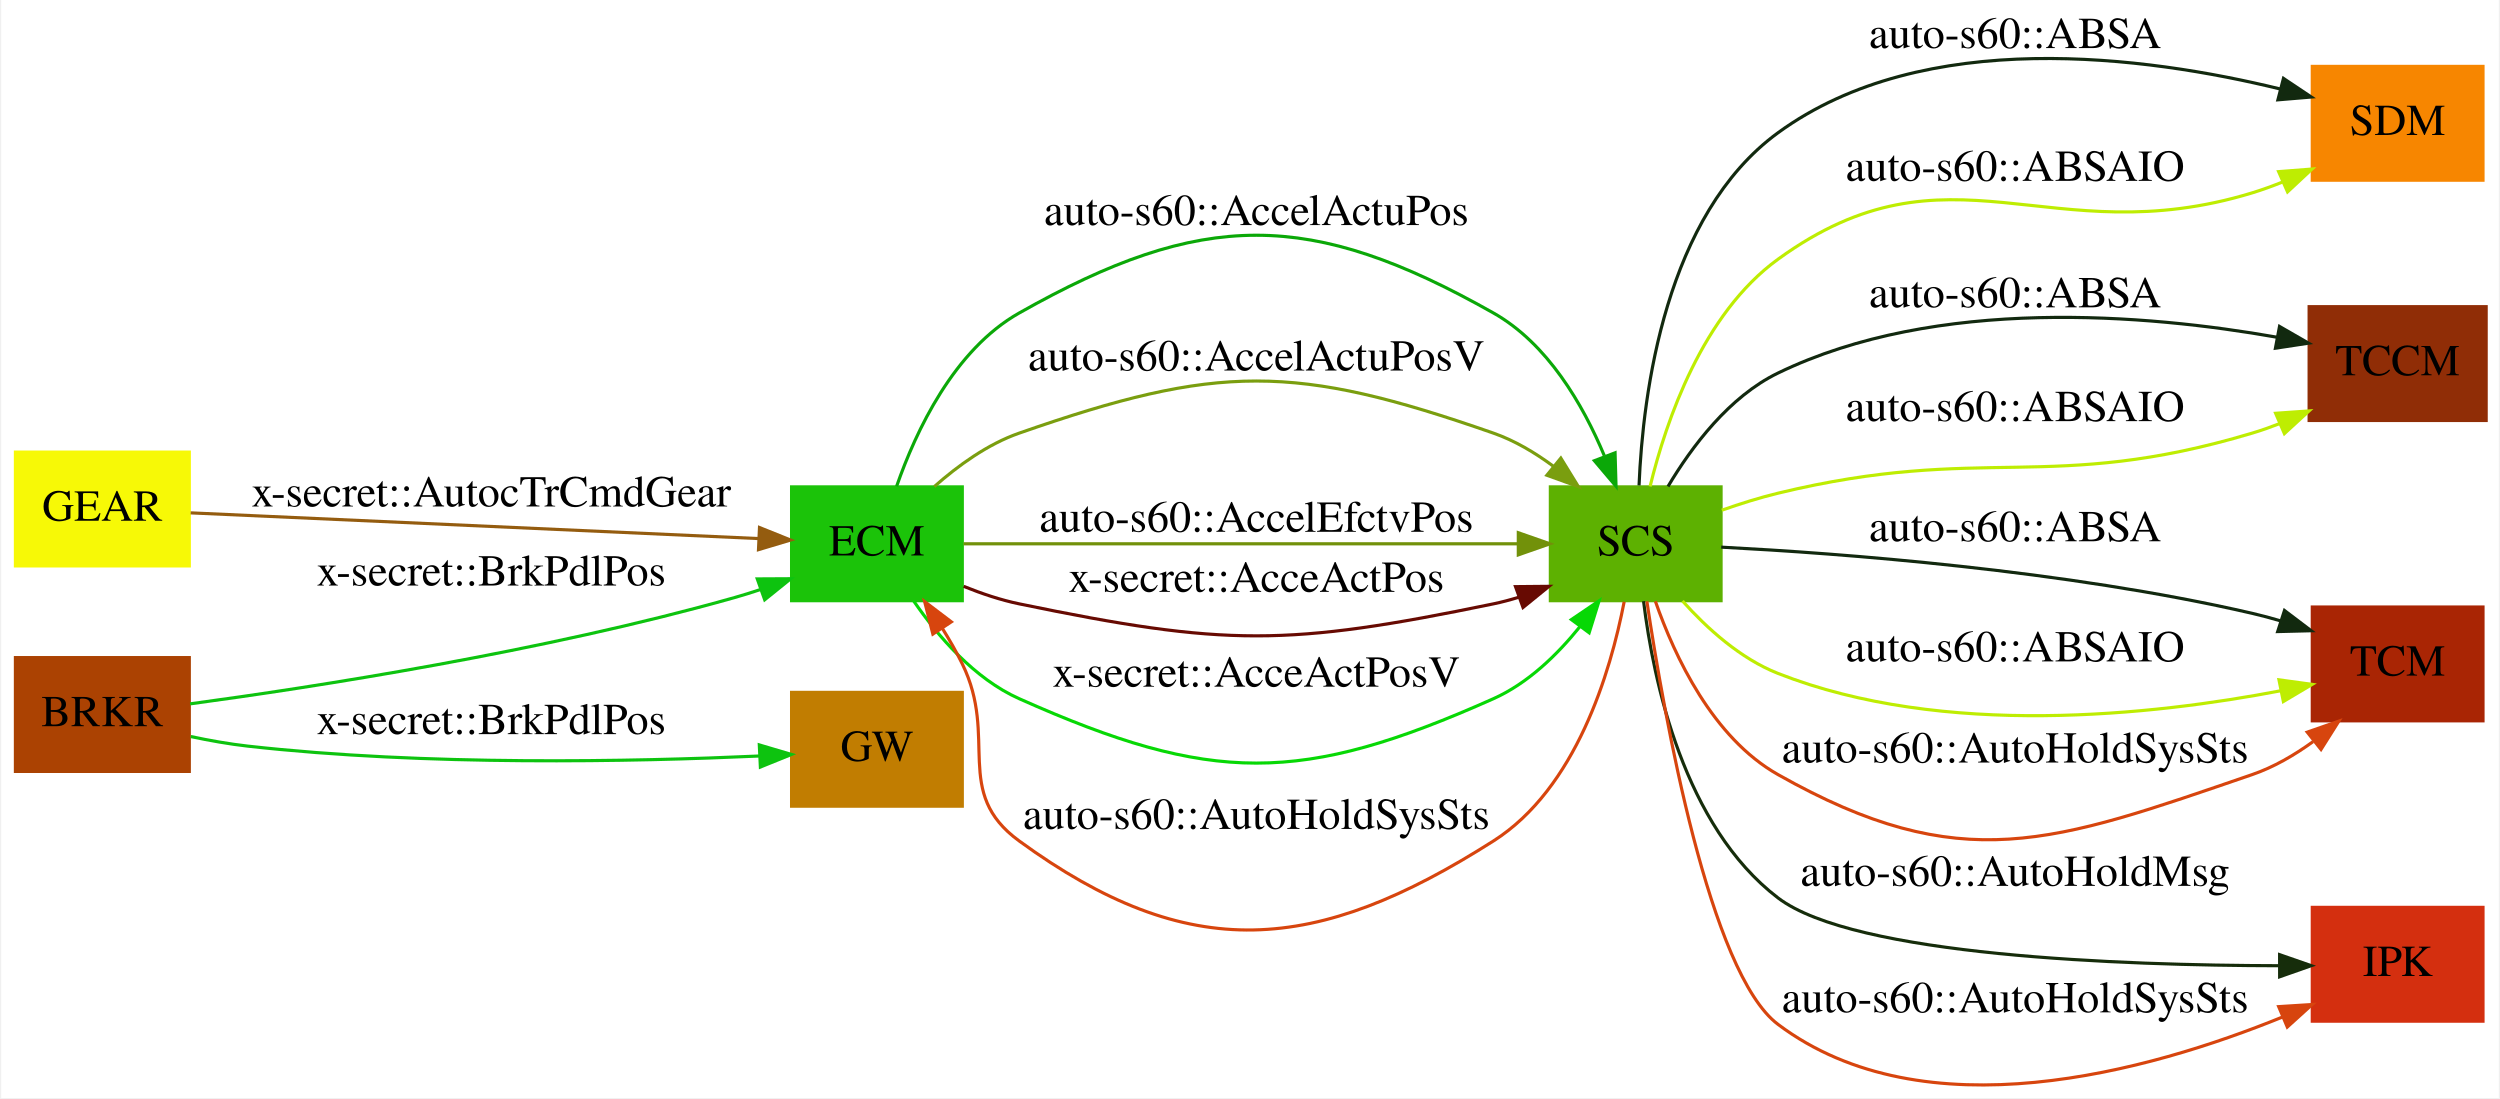
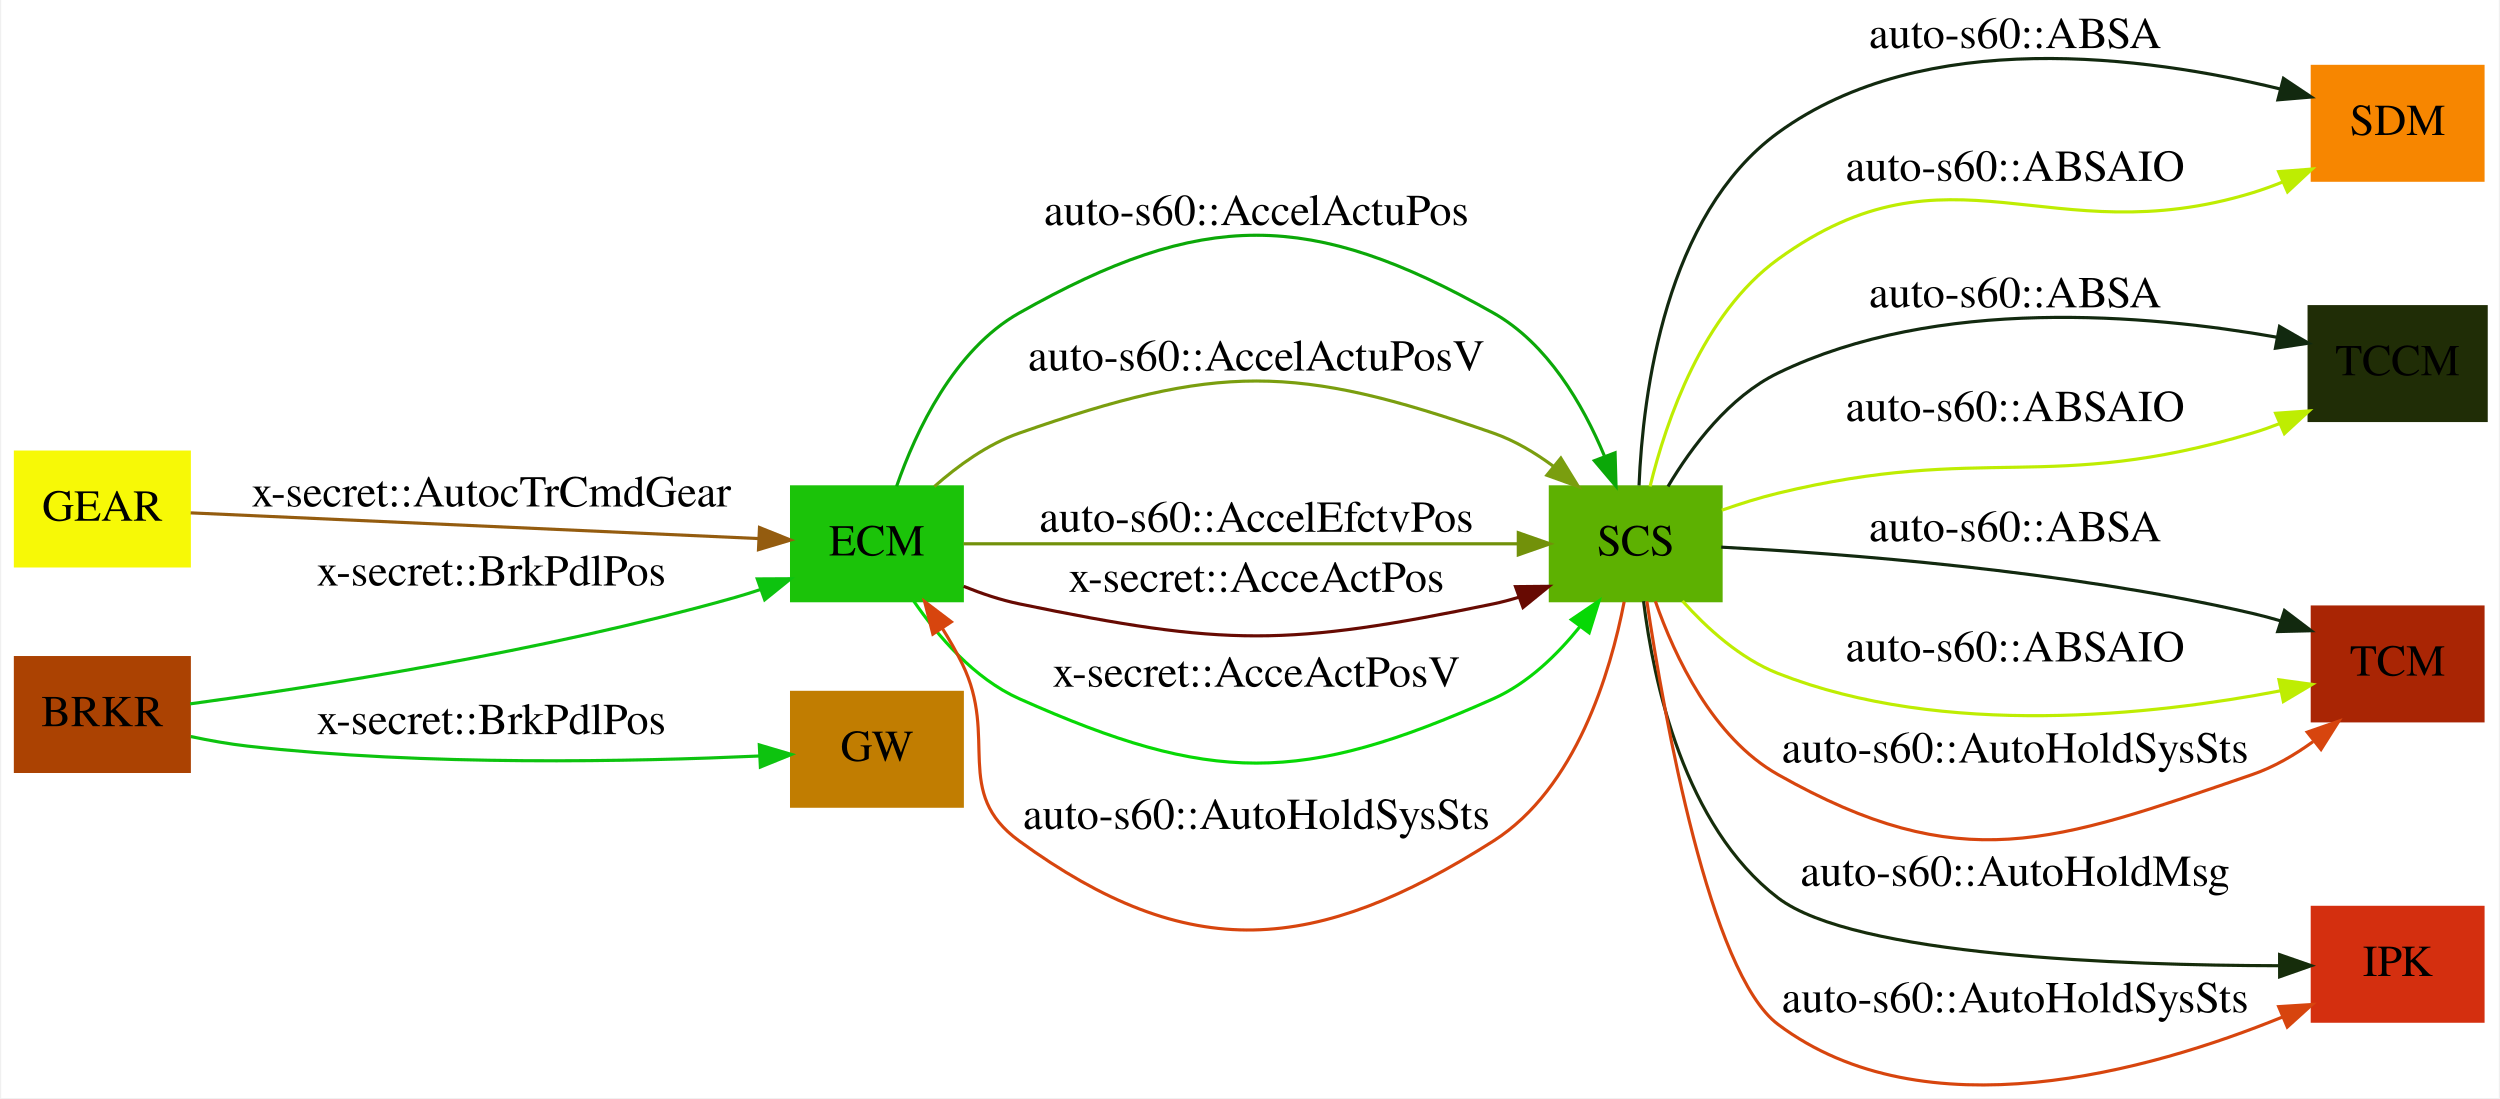
<svg xmlns="http://www.w3.org/2000/svg" width="790pt" height="347pt" viewBox="0.00 0.00 790.00 347.33">
  <g id="graph0" class="graph" transform="scale(1 1) rotate(0) translate(4 343.328)">
    <polygon fill="white" stroke="none" points="-4,4 -4,-343.328 786,-343.328 786,4 -4,4" />
    <g id="node1" class="node">
      <polygon fill="#1bc309" stroke="#1bc309" points="300,-189.328 246,-189.328 246,-153.328 300,-153.328 300,-189.328" />
      <text text-anchor="middle" x="273" y="-167.628" font-family="Times,serif" font-size="14.00">ECM</text>
    </g>
    <g id="node2" class="node">
      <polygon fill="#5db101" stroke="#5db101" points="540,-189.328 486,-189.328 486,-153.328 540,-153.328 540,-189.328" />
      <text text-anchor="middle" x="513" y="-167.628" font-family="Times,serif" font-size="14.00">SCS</text>
    </g>
    <g id="edge1" class="edge">
      <path fill="none" stroke="#0ba808" d="M279.225,-189.513C285.351,-207.079 297.385,-232.684 318,-244.328 376.046,-277.116 409.954,-277.116 468,-244.328 485.072,-234.685 496.259,-215.468 503.079,-199.171" />
      <polygon fill="#0ba808" stroke="#0ba808" points="506.47,-200.104 506.775,-189.513 499.932,-197.602 506.47,-200.104" />
      <text text-anchor="middle" x="393" y="-272.128" font-family="Times,serif" font-size="14.00">auto-s60::AccelActuPos</text>
    </g>
    <g id="edge2" class="edge">
      <path fill="none" stroke="#7a9e0f" d="M291.135,-189.411C298.662,-196.08 308.048,-202.853 318,-206.328 380.939,-228.308 405.061,-228.308 468,-206.328 474.687,-203.993 481.118,-200.17 486.901,-195.889" />
      <polygon fill="#7a9e0f" stroke="#7a9e0f" points="489.316,-198.437 494.865,-189.411 484.899,-193.007 489.316,-198.437" />
      <text text-anchor="middle" x="393" y="-226.128" font-family="Times,serif" font-size="14.00">auto-s60::AccelActuPosV</text>
    </g>
    <g id="edge3" class="edge">
      <path fill="none" stroke="#72910a" d="M300.38,-171.328C343.113,-171.328 427.551,-171.328 475.848,-171.328" />
      <polygon fill="#72910a" stroke="#72910a" points="475.865,-174.828 485.865,-171.328 475.865,-167.828 475.865,-174.828" />
      <text text-anchor="middle" x="393" y="-175.128" font-family="Times,serif" font-size="14.00">auto-s60::AccelEfctvPos</text>
    </g>
    <g id="edge14" class="edge">
      <path fill="none" stroke="#670a02" d="M300.424,-157.871C306.086,-155.574 312.133,-153.541 318,-152.328 383.287,-138.834 402.713,-138.834 468,-152.328 470.658,-152.878 473.354,-153.596 476.034,-154.43" />
      <polygon fill="#670a02" stroke="#670a02" points="474.982,-157.771 485.576,-157.871 477.356,-151.186 474.982,-157.771" />
      <text text-anchor="middle" x="393" y="-156.128" font-family="Times,serif" font-size="14.00">x-secret::AcceActPos</text>
    </g>
    <g id="edge15" class="edge">
      <path fill="none" stroke="#07d805" d="M284.579,-153.297C292.269,-142.095 303.799,-128.662 318,-122.328 378.885,-95.171 407.115,-95.171 468,-122.328 478.872,-127.178 488.18,-136.189 495.396,-145.173" />
      <polygon fill="#07d805" stroke="#07d805" points="492.653,-147.35 501.421,-153.297 498.275,-143.18 492.653,-147.35" />
      <text text-anchor="middle" x="393" y="-126.128" font-family="Times,serif" font-size="14.00">x-secret::AcceActPosV</text>
    </g>
    <g id="edge12" class="edge">
      <path fill="none" stroke="#d7450e" d="M509.344,-152.98C505.024,-130.677 494.151,-93.961 468,-77.328 411.748,-41.549 371.872,-38.057 318,-77.328 296.874,-92.728 311.501,-109.851 300,-133.328 298.141,-137.124 295.94,-140.973 293.619,-144.691" />
      <polygon fill="#d7450e" stroke="#d7450e" points="290.691,-142.773 288.087,-153.042 296.527,-146.638 290.691,-142.773" />
      <text text-anchor="middle" x="393" y="-81.128" font-family="Times,serif" font-size="14.00">auto-s60::AutoHoldSysSts</text>
    </g>
    <g id="node3" class="node">
      <polygon fill="#f78600" stroke="#f78600" points="781,-322.328 727,-322.328 727,-286.328 781,-286.328 781,-322.328" />
      <text text-anchor="middle" x="754" y="-300.628" font-family="Times,serif" font-size="14.00">SDM</text>
    </g>
    <g id="edge4" class="edge">
      <path fill="none" stroke="#12290f" d="M514.056,-189.788C515.264,-219.035 522.38,-275.362 558,-301.328 604.255,-335.047 674.46,-325.539 716.81,-315.192" />
      <polygon fill="#12290f" stroke="#12290f" points="717.882,-318.53 726.688,-312.639 716.131,-311.753 717.882,-318.53" />
      <text text-anchor="middle" x="633" y="-328.128" font-family="Times,serif" font-size="14.00">auto-s60::ABSA</text>
    </g>
    <g id="edge7" class="edge">
      <path fill="none" stroke="#beed02" d="M517.548,-189.466C522.653,-210.375 534.208,-244.069 558,-261.328 612.489,-300.856 643.629,-262.634 708,-282.328 711.16,-283.295 714.373,-284.459 717.555,-285.742" />
      <polygon fill="#beed02" stroke="#beed02" points="716.354,-289.037 726.917,-289.862 719.174,-282.63 716.354,-289.037" />
      <text text-anchor="middle" x="633" y="-286.128" font-family="Times,serif" font-size="14.00">auto-s60::ABSAIO</text>
    </g>
    <g id="node4" class="node">
-       <polygon fill="#902d06" stroke="#902d06" points="782,-246.328 726,-246.328 726,-210.328 782,-210.328 782,-246.328" />
+       <polygon fill="#202d06" stroke="#202d06" points="782,-246.328 726,-246.328 726,-210.328 782,-210.328 782,-246.328" />
      <text text-anchor="middle" x="754" y="-224.628" font-family="Times,serif" font-size="14.00">TCCM</text>
    </g>
    <g id="edge5" class="edge">
      <path fill="none" stroke="#12290f" d="M523.212,-189.461C530.699,-202.044 542.547,-217.84 558,-225.328 608.313,-249.709 674.85,-243.885 715.749,-236.679" />
      <polygon fill="#12290f" stroke="#12290f" points="716.639,-240.073 725.819,-234.785 715.345,-233.194 716.639,-240.073" />
      <text text-anchor="middle" x="633" y="-246.128" font-family="Times,serif" font-size="14.00">auto-s60::ABSA</text>
    </g>
    <g id="edge8" class="edge">
      <path fill="none" stroke="#beed02" d="M540.231,-181.946C546.011,-183.98 552.154,-185.914 558,-187.328 623.315,-203.131 643.614,-187.089 708,-206.328 710.906,-207.196 713.855,-208.236 716.782,-209.385" />
      <polygon fill="#beed02" stroke="#beed02" points="715.405,-212.603 725.974,-213.348 718.177,-206.175 715.405,-212.603" />
      <text text-anchor="middle" x="633" y="-210.128" font-family="Times,serif" font-size="14.00">auto-s60::ABSAIO</text>
    </g>
    <g id="node5" class="node">
      <polygon fill="#a92504" stroke="#a92504" points="781,-151.328 727,-151.328 727,-115.328 781,-115.328 781,-151.328" />
      <text text-anchor="middle" x="754" y="-129.628" font-family="Times,serif" font-size="14.00">TCM</text>
    </g>
    <g id="edge6" class="edge">
      <path fill="none" stroke="#12290f" d="M540.051,-170.265C577.591,-168.308 648.886,-162.999 708,-149.328 710.974,-148.64 714.023,-147.82 717.064,-146.918" />
      <polygon fill="#12290f" stroke="#12290f" points="718.205,-150.228 726.649,-143.829 716.058,-143.565 718.205,-150.228" />
      <text text-anchor="middle" x="633" y="-172.128" font-family="Times,serif" font-size="14.00">auto-s60::ABSA</text>
    </g>
    <g id="edge9" class="edge">
      <path fill="none" stroke="#beed02" d="M527.803,-153.223C535.599,-144.525 546.147,-134.995 558,-130.328 610.312,-109.733 676.8,-117.117 717.067,-124.849" />
      <polygon fill="#beed02" stroke="#beed02" points="716.463,-128.297 726.96,-126.857 717.856,-121.437 716.463,-128.297" />
      <text text-anchor="middle" x="633" y="-134.128" font-family="Times,serif" font-size="14.00">auto-s60::ABSAIO</text>
    </g>
    <g id="edge13" class="edge">
      <path fill="none" stroke="#d7450e" d="M519.225,-153.143C525.351,-135.577 537.385,-109.973 558,-98.328 616.046,-65.54 644.942,-76.692 708,-98.328 714.793,-100.659 721.351,-104.48 727.26,-108.76" />
      <polygon fill="#d7450e" stroke="#d7450e" points="725.402,-111.754 735.407,-115.238 729.758,-106.275 725.402,-111.754" />
      <text text-anchor="middle" x="633" y="-102.128" font-family="Times,serif" font-size="14.00">auto-s60::AutoHoldSysSts</text>
    </g>
    <g id="node6" class="node">
      <polygon fill="#d42f0f" stroke="#d42f0f" points="781,-56.328 727,-56.328 727,-20.328 781,-20.328 781,-56.328" />
      <text text-anchor="middle" x="754" y="-34.628" font-family="Times,serif" font-size="14.00">IPK</text>
    </g>
    <g id="edge10" class="edge">
      <path fill="none" stroke="#162d0b" d="M515.479,-153.183C518.605,-127.733 528.273,-82.015 558,-59.328 582.083,-40.949 666.901,-37.974 716.385,-37.869" />
      <polygon fill="#162d0b" stroke="#162d0b" points="716.663,-41.369 726.669,-37.887 716.676,-34.369 716.663,-41.369" />
      <text text-anchor="middle" x="633" y="-63.128" font-family="Times,serif" font-size="14.00">auto-s60::AutoHoldMsg</text>
    </g>
    <g id="edge11" class="edge">
      <path fill="none" stroke="#d7450e" d="M516.529,-153.14C522.046,-116.421 536.423,-35.545 558,-19.328 604.29,15.462 675.247,-4.421 717.595,-21.647" />
      <polygon fill="#d7450e" stroke="#d7450e" points="716.371,-24.929 726.945,-25.597 719.095,-18.481 716.371,-24.929" />
      <text text-anchor="middle" x="633" y="-23.128" font-family="Times,serif" font-size="14.00">auto-s60::AutoHoldSysSts</text>
    </g>
    <g id="node7" class="node">
      <polygon fill="#f7f906" stroke="#f7f906" points="55.5,-200.328 0.5,-200.328 0.5,-164.328 55.5,-164.328 55.5,-200.328" />
      <text text-anchor="middle" x="28" y="-178.628" font-family="Times,serif" font-size="14.00">GEAR</text>
    </g>
    <g id="edge16" class="edge">
      <path fill="none" stroke="#945c0f" d="M55.934,-181.109C99.68,-179.129 186.232,-175.211 235.478,-172.981" />
      <polygon fill="#945c0f" stroke="#945c0f" points="235.853,-176.468 245.684,-172.519 235.536,-169.475 235.853,-176.468" />
      <text text-anchor="middle" x="151" y="-183.128" font-family="Times,serif" font-size="14.00">x-secret::AutocTrCmdGear</text>
    </g>
    <g id="node8" class="node">
      <polygon fill="#ab4202" stroke="#ab4202" points="55.5,-135.328 0.5,-135.328 0.5,-99.328 55.5,-99.328 55.5,-135.328" />
      <text text-anchor="middle" x="28" y="-113.628" font-family="Times,serif" font-size="14.00">BRKR</text>
    </g>
    <g id="edge18" class="edge">
      <path fill="none" stroke="#0dc30f" d="M55.755,-120.7C94.303,-125.917 167.483,-137.171 228,-154.328 230.642,-155.077 233.346,-155.922 236.052,-156.824" />
      <polygon fill="#0dc30f" stroke="#0dc30f" points="235.15,-160.218 245.744,-160.275 237.498,-153.623 235.15,-160.218" />
      <text text-anchor="middle" x="151" y="-158.128" font-family="Times,serif" font-size="14.00">x-secret::BrkPdlPos</text>
    </g>
    <g id="node9" class="node">
      <polygon fill="#c17d01" stroke="#c17d01" points="300,-124.328 246,-124.328 246,-88.328 300,-88.328 300,-124.328" />
      <text text-anchor="middle" x="273" y="-102.628" font-family="Times,serif" font-size="14.00">GW</text>
    </g>
    <g id="edge17" class="edge">
      <path fill="none" stroke="#0dc30f" d="M55.97,-110.354C61.872,-109.104 68.115,-107.989 74,-107.328 130.288,-101.005 196.146,-102.408 235.934,-104.21" />
      <polygon fill="#0dc30f" stroke="#0dc30f" points="235.793,-107.707 245.951,-104.697 236.133,-100.715 235.793,-107.707" />
      <text text-anchor="middle" x="151" y="-111.128" font-family="Times,serif" font-size="14.00">x-secret::BrkPdlPos</text>
    </g>
  </g>
</svg>
